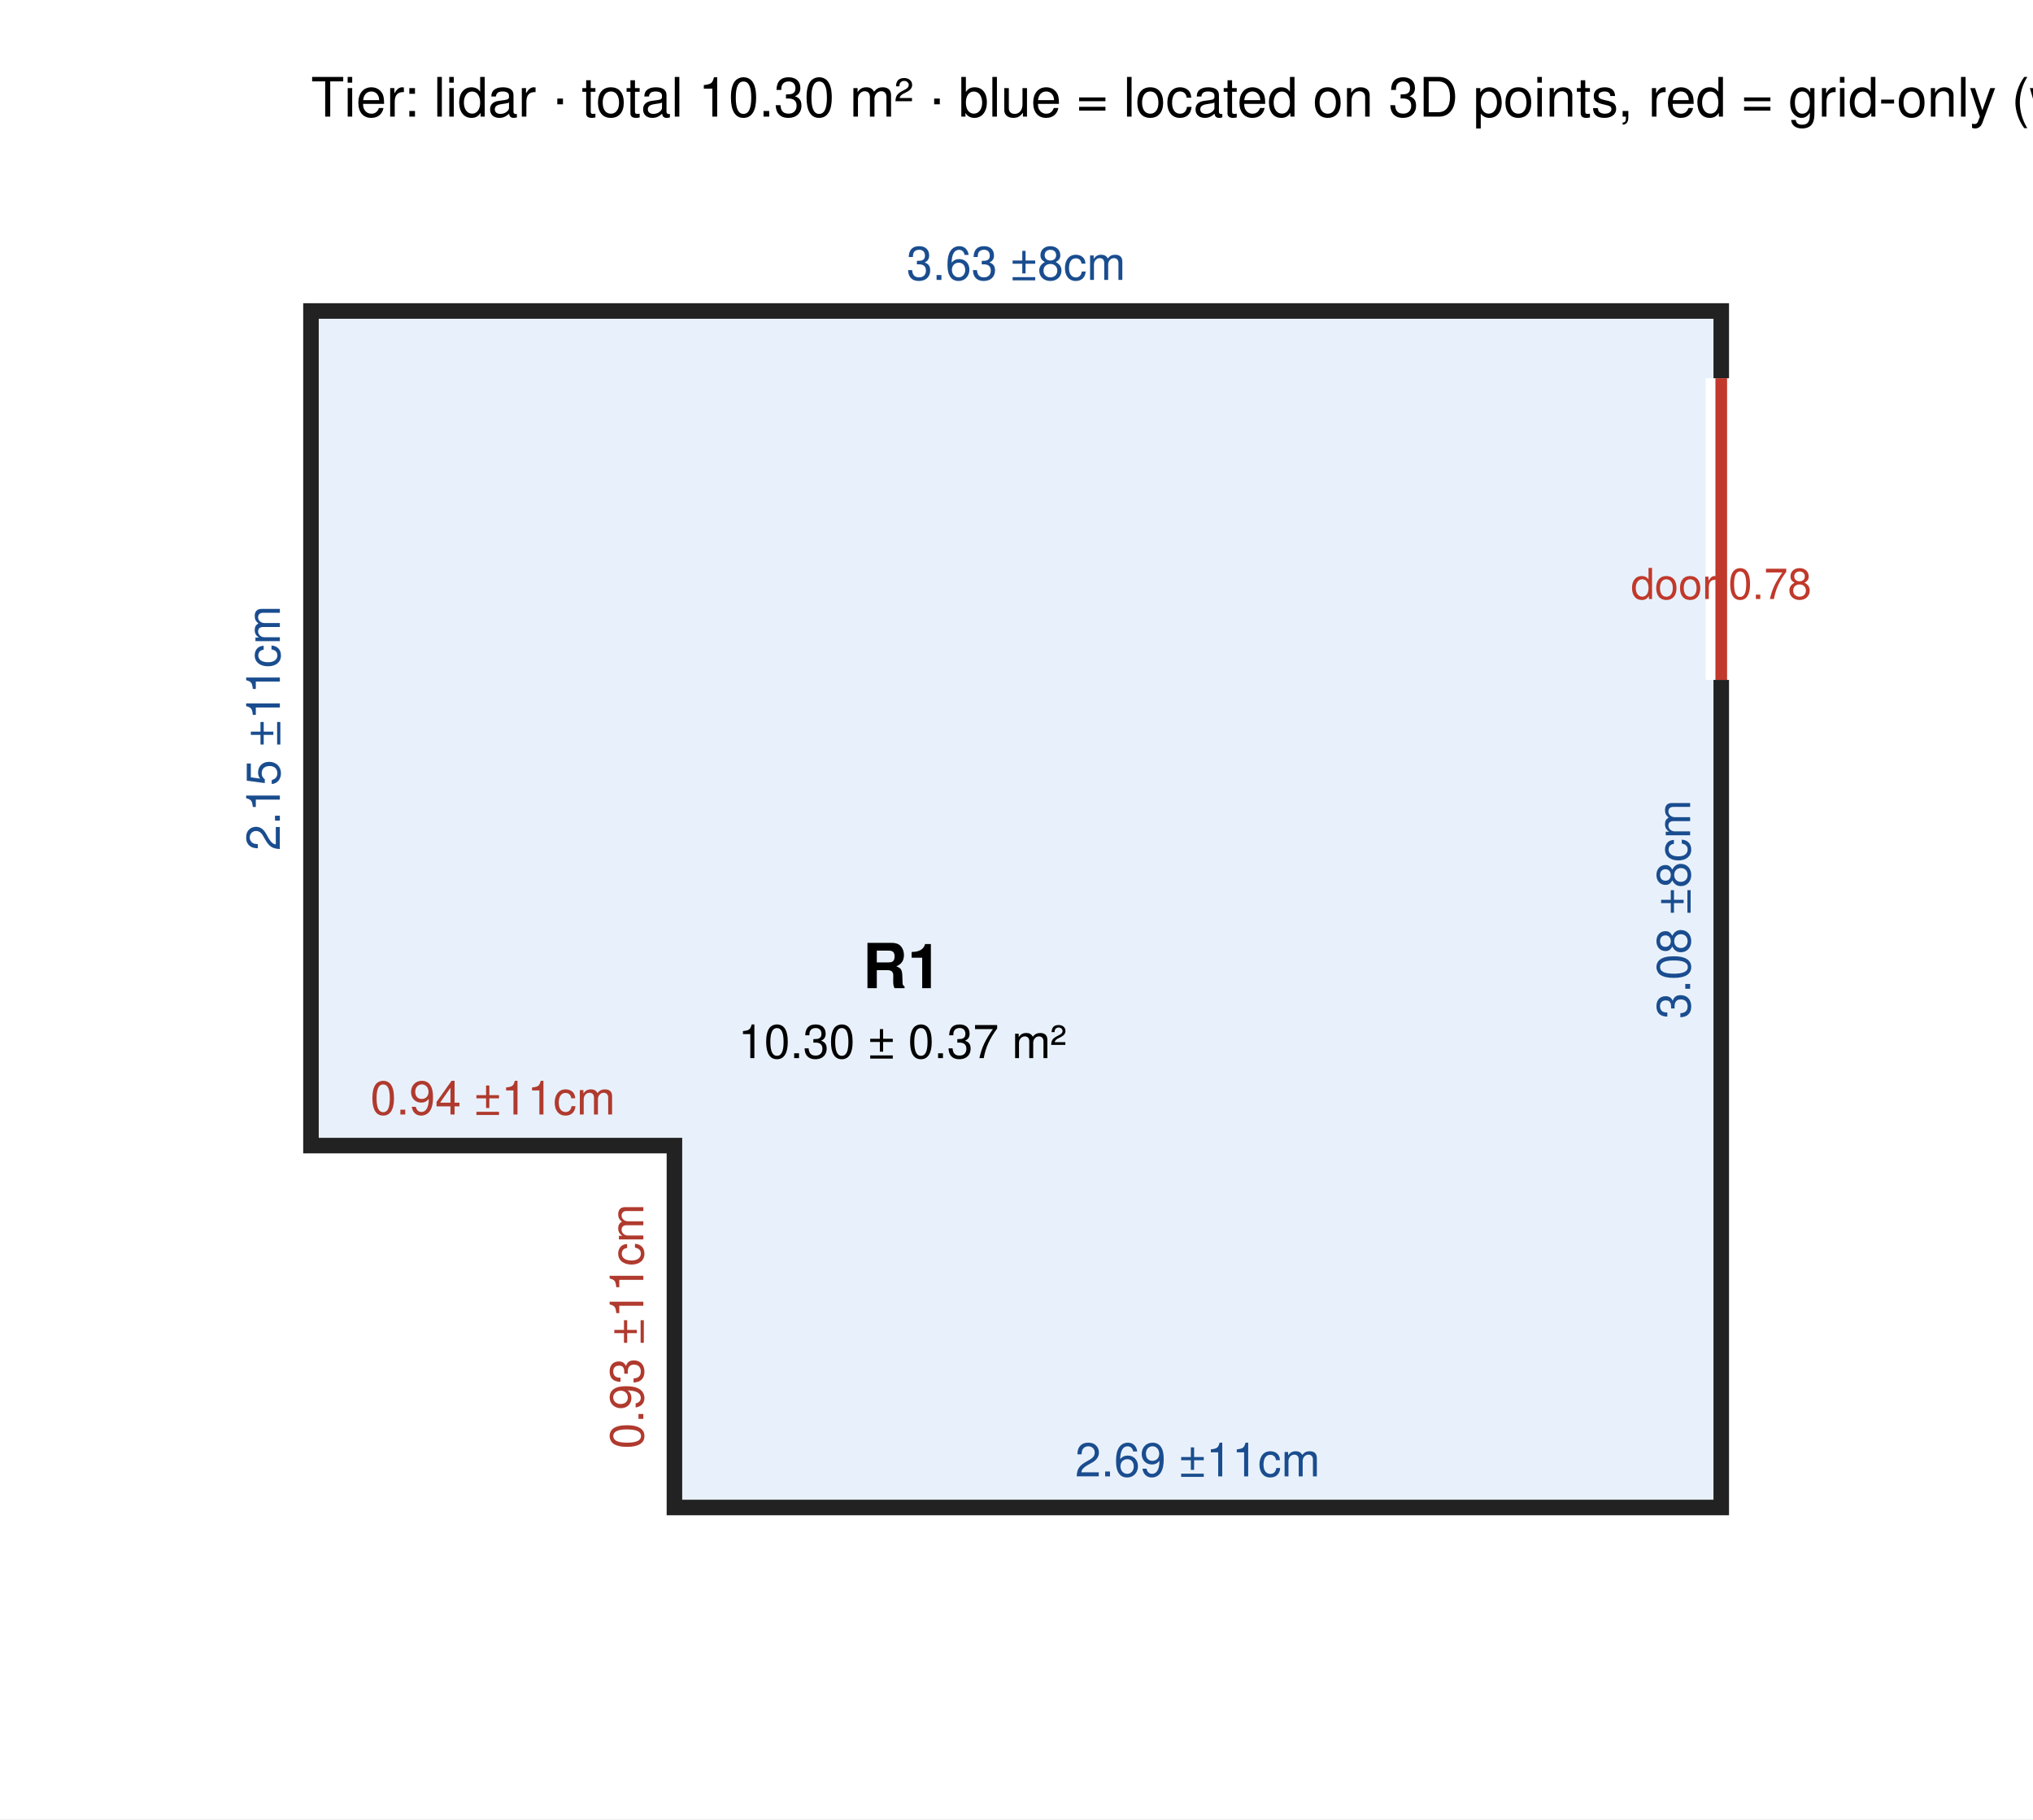
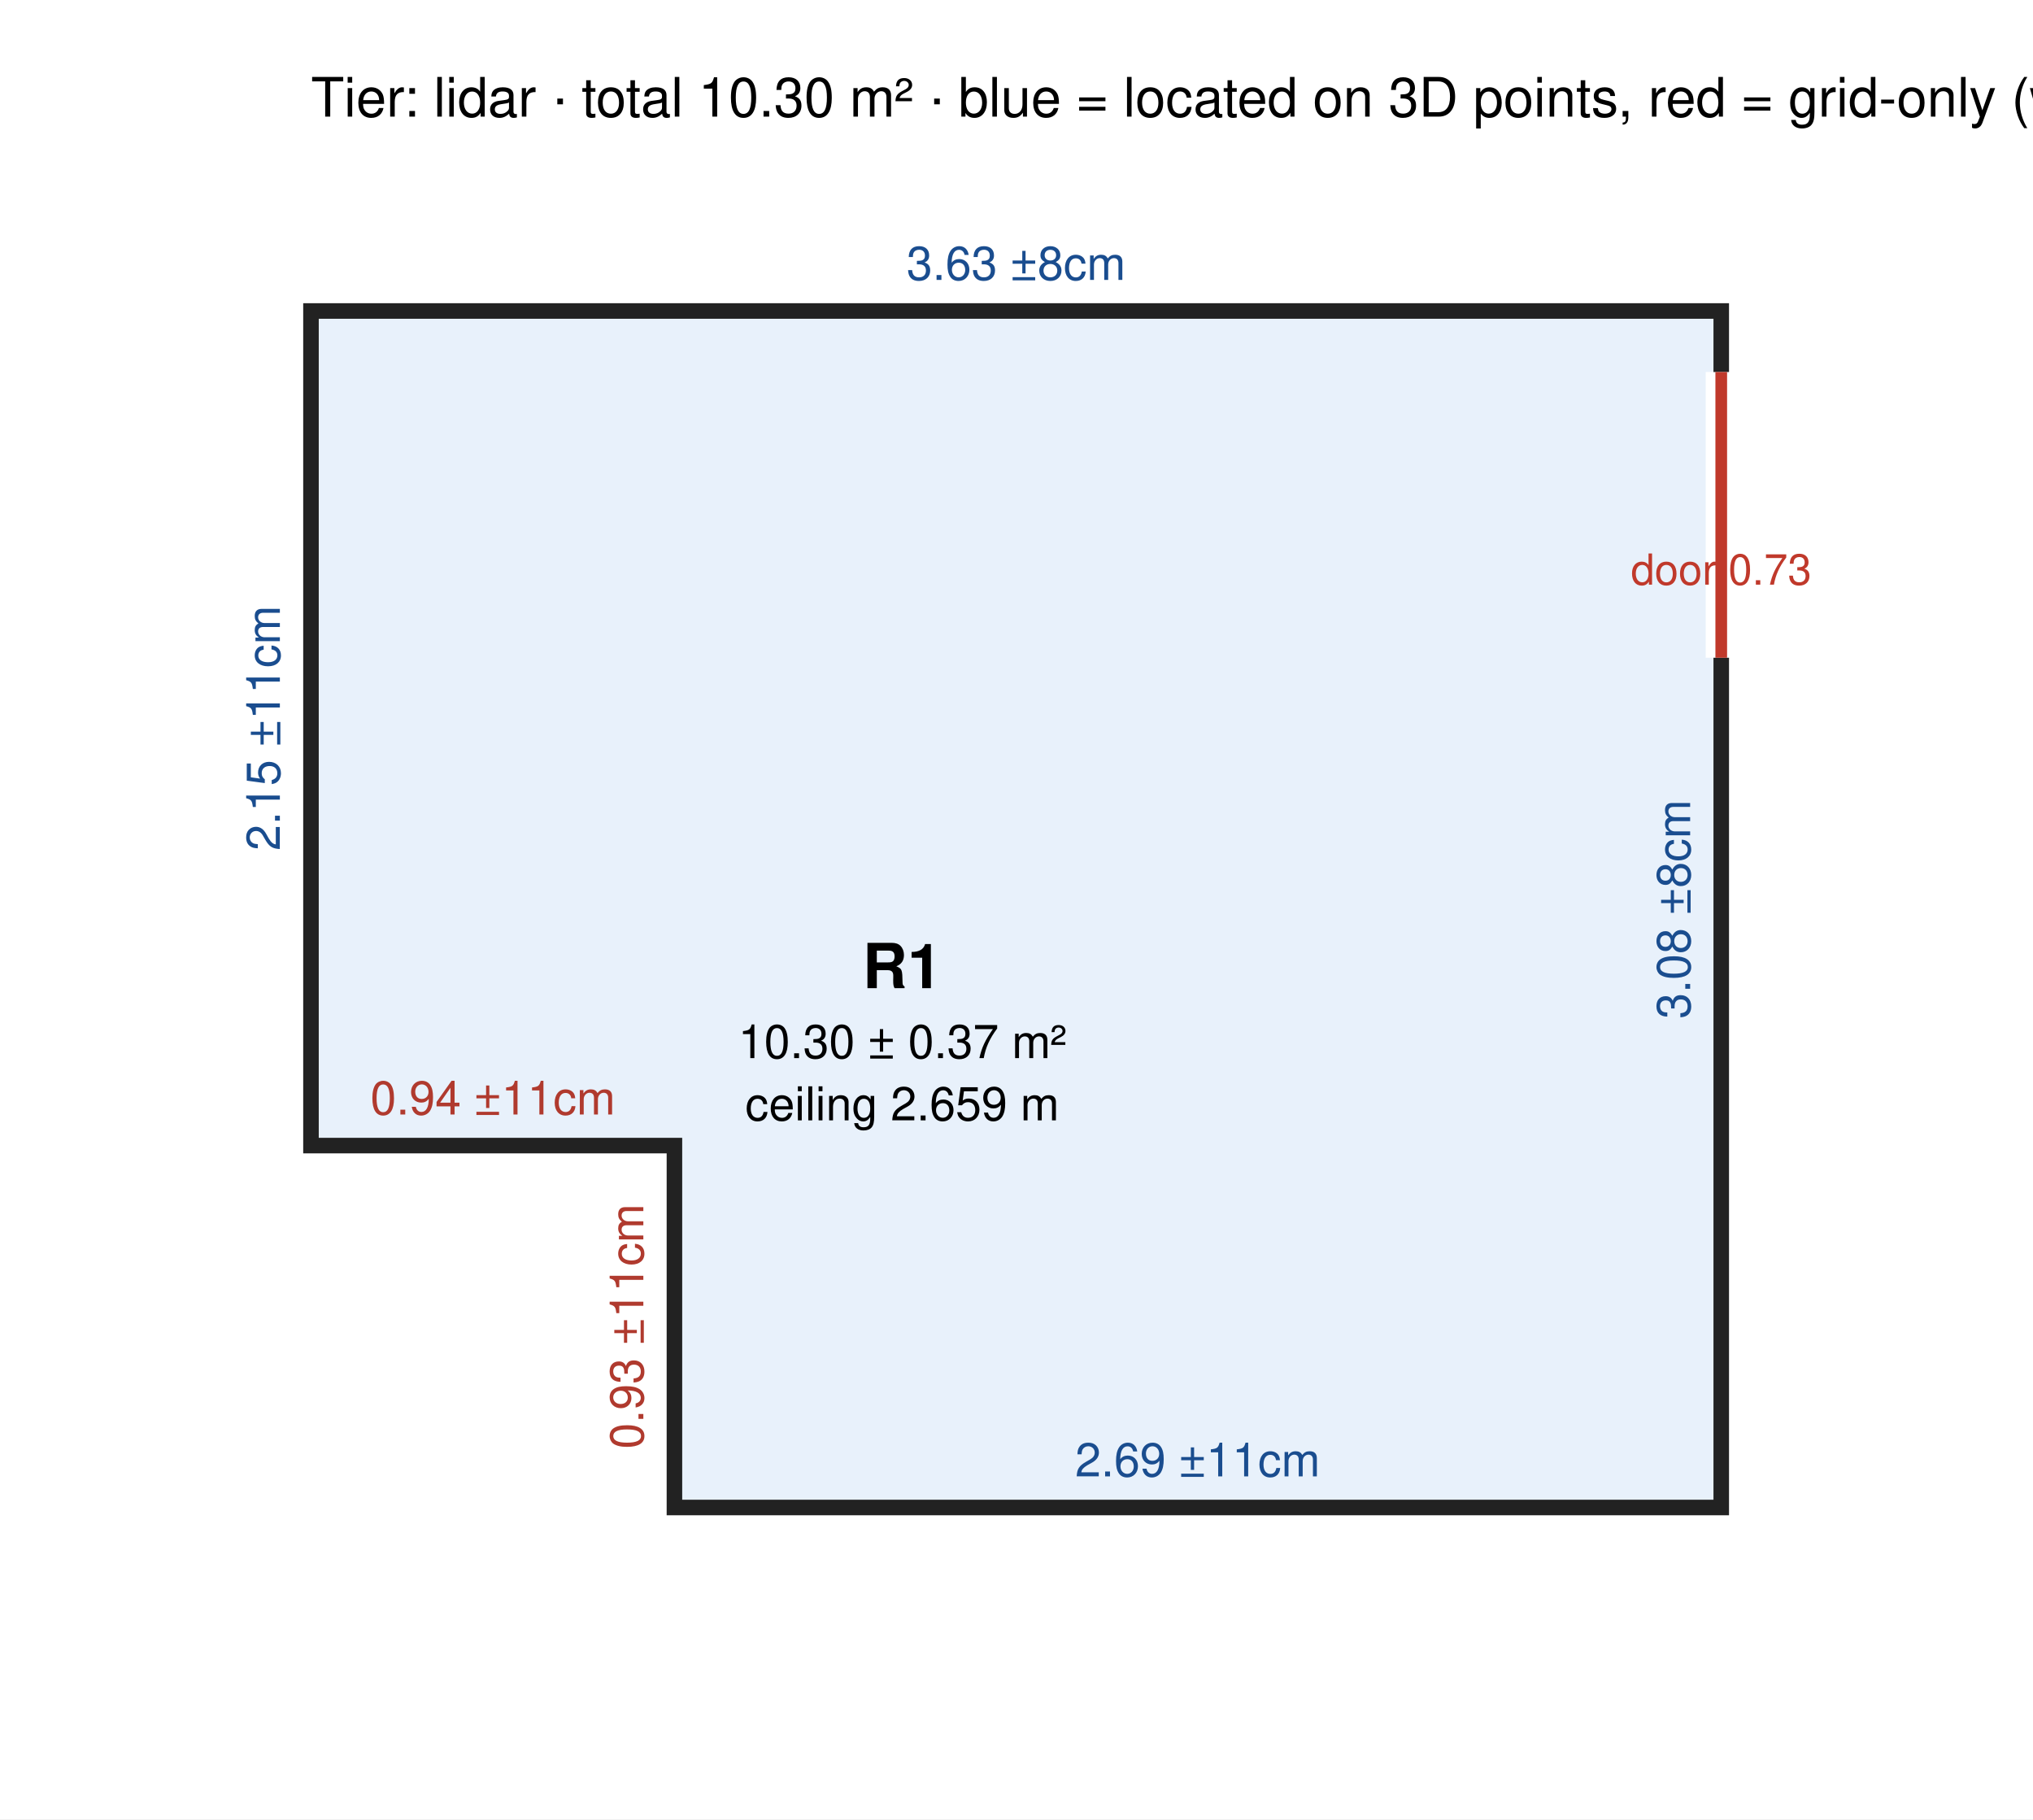
<svg xmlns="http://www.w3.org/2000/svg" width="523" height="468" viewBox="0 0 523 468" font-family="Helvetica, Arial, sans-serif">
  <rect width="523" height="468" fill="white" />
  <polygon points="442.8,387.8 173.5,387.8 173.5,294.7 80.0,294.7 80.0,80.0 442.8,80.0" fill="#e8f1fb" stroke="#222" stroke-width="4" />
  <text x="308.1" y="379.8" font-size="12" fill="#1a4d8f" text-anchor="middle">2.69 ±11cm</text>
  <text x="173.5" y="333.2" font-size="12" fill="#b03a2e" text-anchor="middle" transform="rotate(-90 173.5 341.2)">0.93 ±11cm</text>
  <text x="126.8" y="286.7" font-size="12" fill="#b03a2e" text-anchor="middle">0.94 ±11cm</text>
  <text x="80.0" y="179.3" font-size="12" fill="#1a4d8f" text-anchor="middle" transform="rotate(-90 80.0 187.3)">2.15 ±11cm</text>
  <text x="261.4" y="72.0" font-size="12" fill="#1a4d8f" text-anchor="middle">3.63 ±8cm</text>
  <text x="442.8" y="225.9" font-size="12" fill="#1a4d8f" text-anchor="middle" transform="rotate(-90 442.8 233.9)">3.08 ±8cm</text>
-   <line x1="442.8" y1="174.9" x2="442.8" y2="97.3" stroke="white" stroke-width="8" />
-   <line x1="442.8" y1="174.9" x2="442.8" y2="97.3" stroke="#c0392b" stroke-width="3" stroke-dasharray="none" />
-   <text x="442.8" y="154.1" font-size="11" fill="#c0392b" text-anchor="middle">door 0.78</text>
+   <line x1="442.8" y1="169.2" x2="442.8" y2="95.7" stroke="white" stroke-width="8" />
+   <line x1="442.8" y1="169.2" x2="442.8" y2="95.7" stroke="#c0392b" stroke-width="3" stroke-dasharray="none" />
+   <text x="442.8" y="150.4" font-size="11" fill="#c0392b" text-anchor="middle">door 0.73</text>
  <text x="232.1" y="254.2" font-size="16" font-weight="bold" text-anchor="middle">R1</text>
  <text x="232.1" y="272.2" font-size="12" text-anchor="middle">10.30 ± 0.37 m²</text>
+   <text x="232.1" y="288.2" font-size="12" text-anchor="middle">ceiling 2.659 m</text>
  <text x="80" y="30" font-size="14">Tier: lidar · total 10.30 m² · blue = located on 3D points, red = grid-only (wider interval) · ±values are 95% intervals</text>
</svg>
